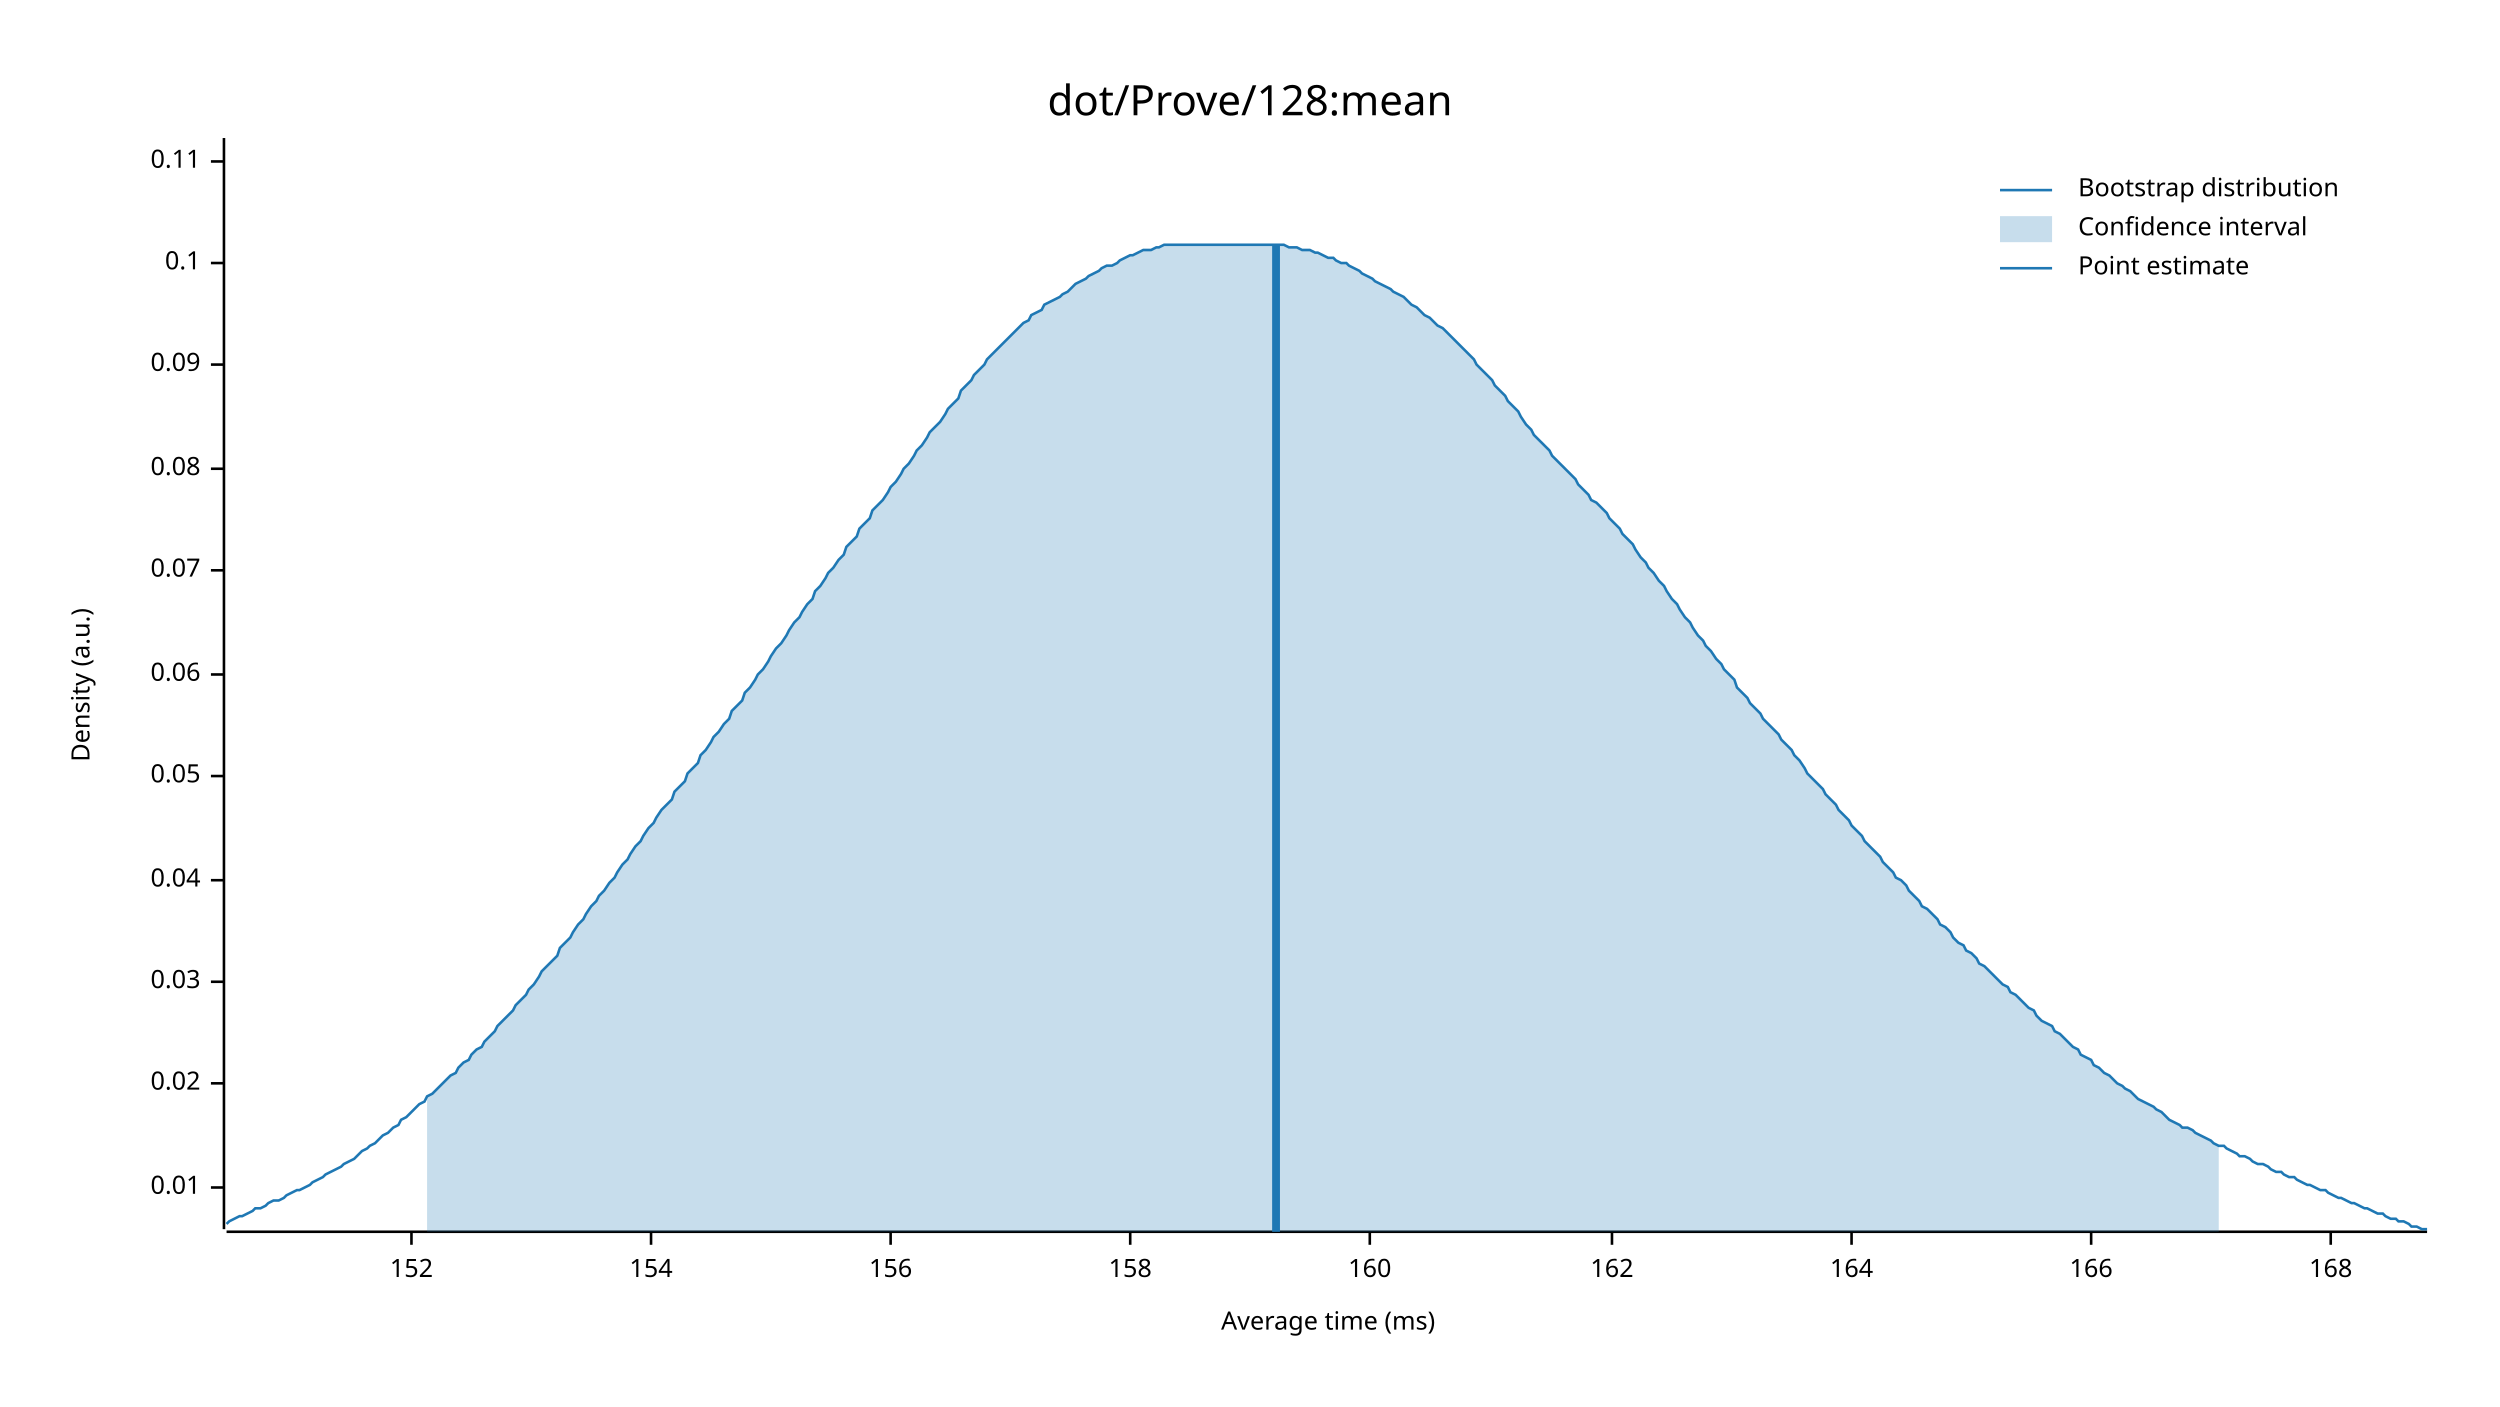
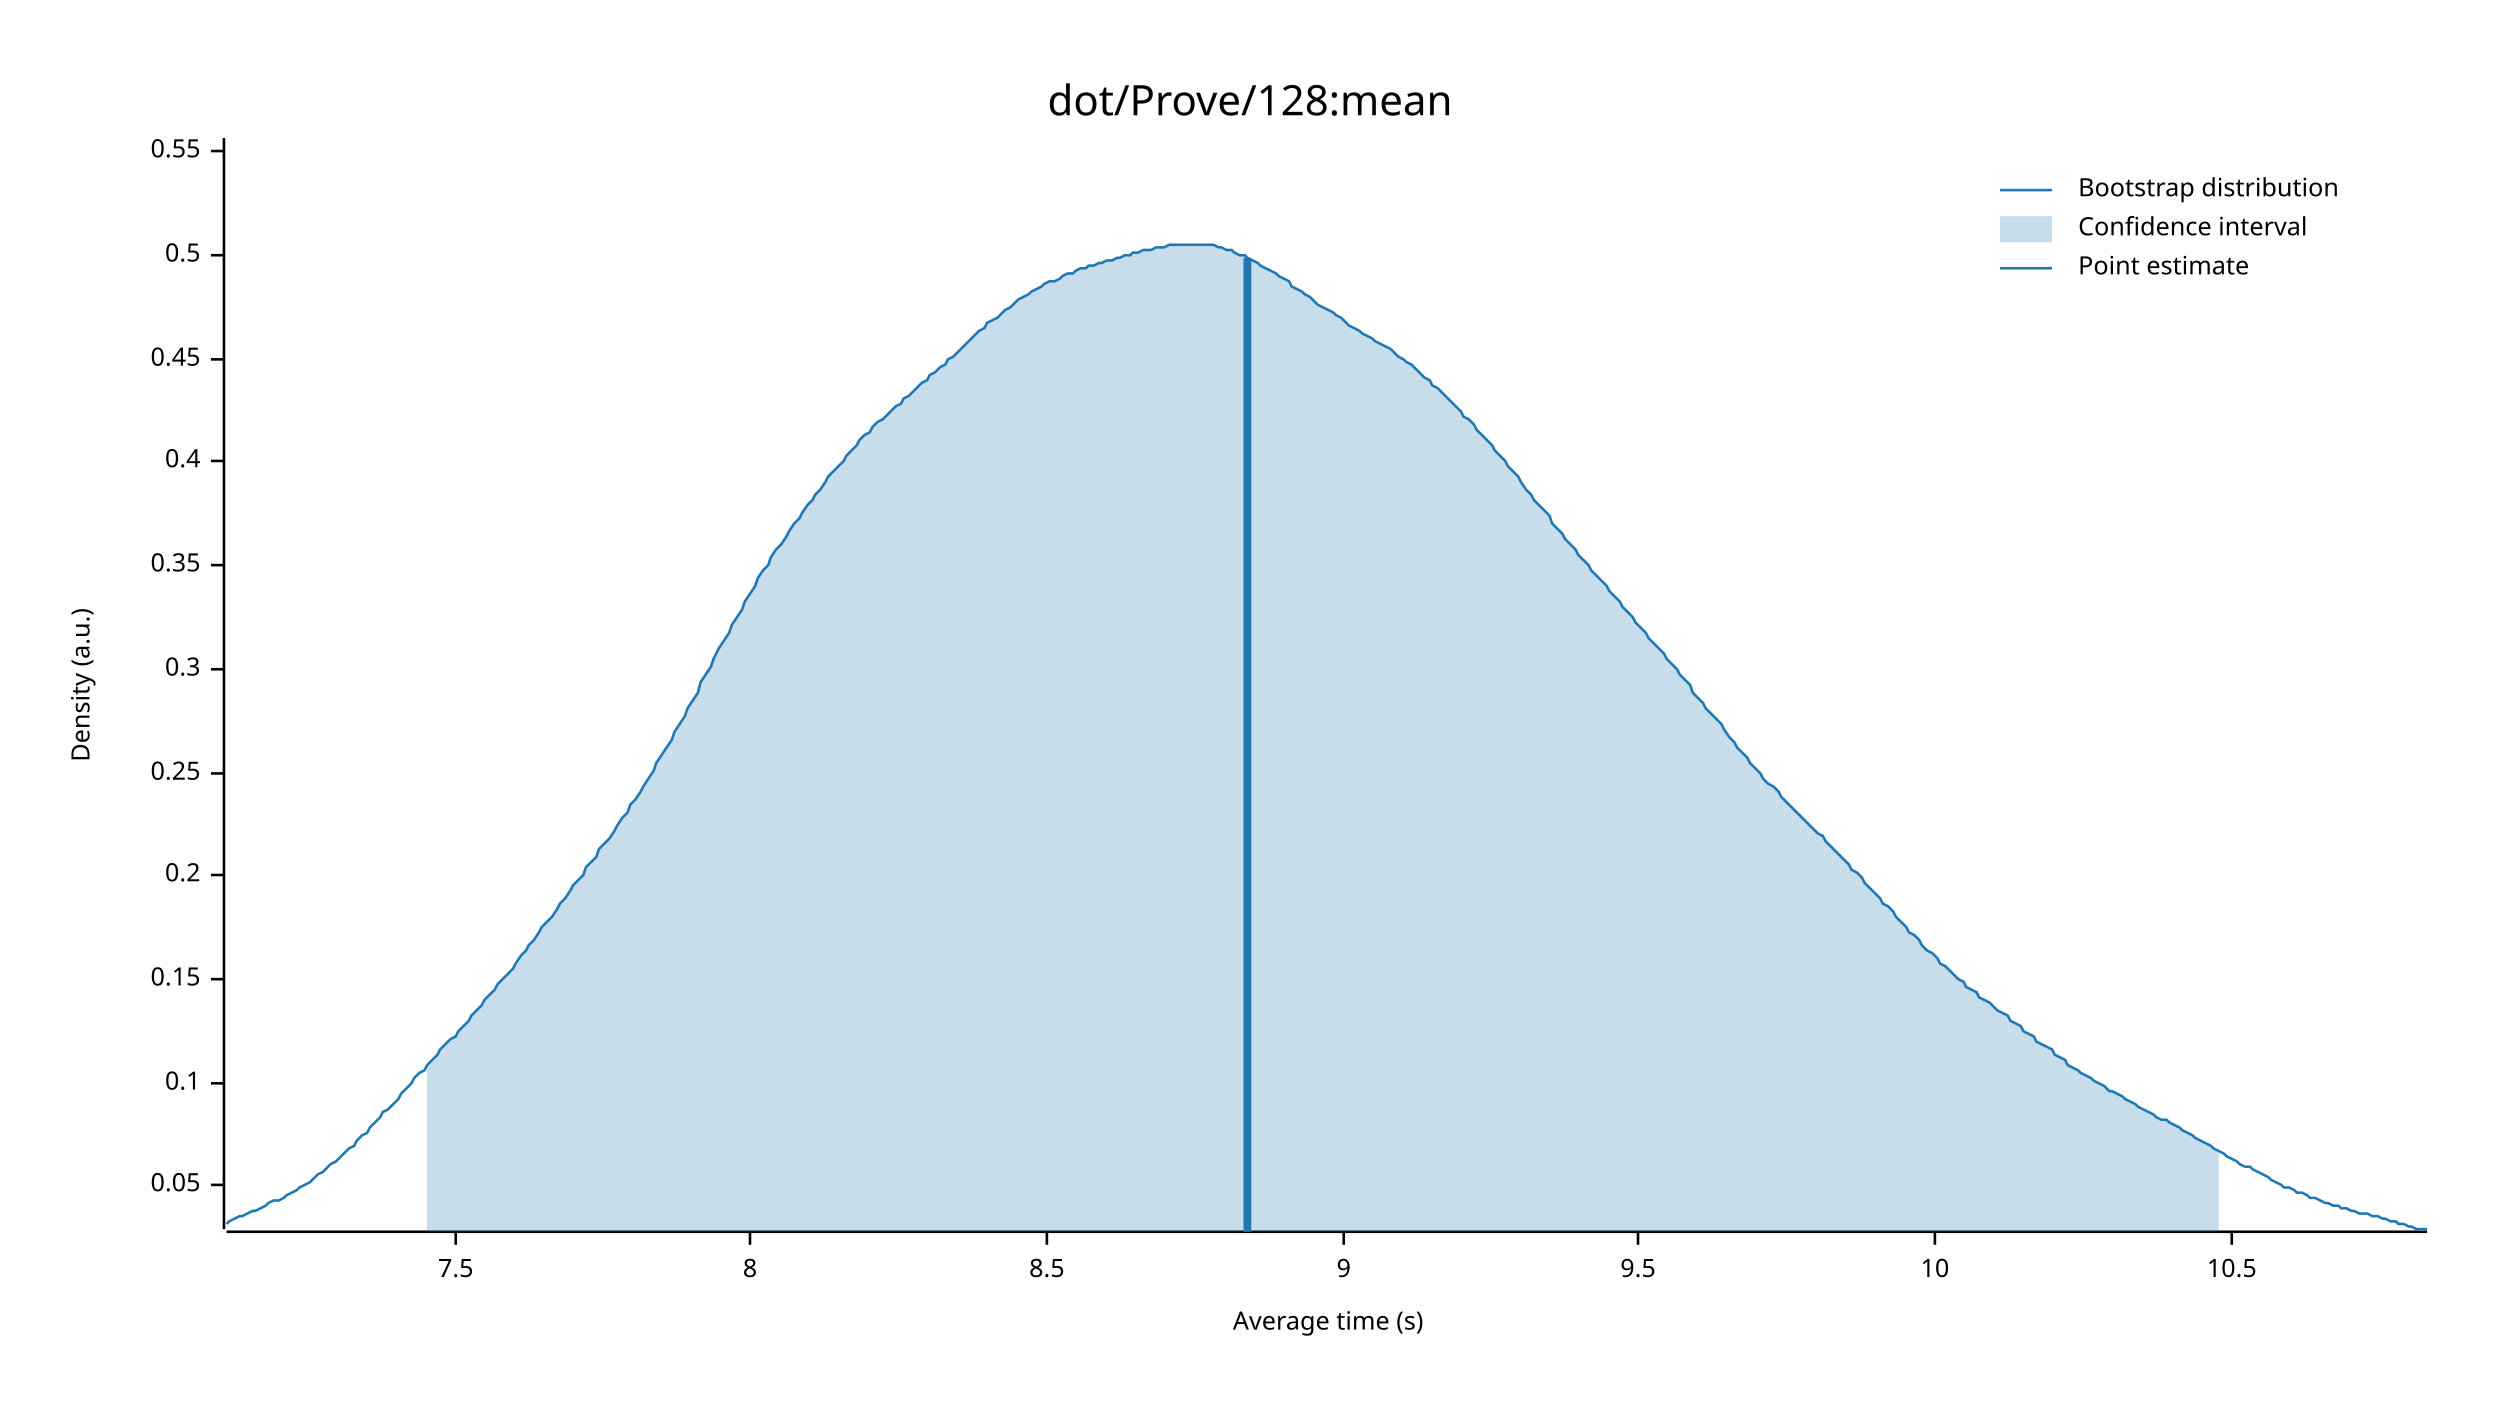
<svg xmlns="http://www.w3.org/2000/svg" width="960" height="540" viewBox="0 0 960 540">
  <text x="480" y="32" dy="0.76em" text-anchor="middle" font-family="sans-serif" font-size="16.129" opacity="1" fill="#000000">
dot/Prove/128:mean
</text>
  <text x="27" y="263" dy="0.76em" text-anchor="middle" font-family="sans-serif" font-size="9.677" opacity="1" fill="#000000" transform="rotate(270, 27, 263)">
Density (a.u.)
</text>
  <text x="510" y="513" dy="-0.5ex" text-anchor="middle" font-family="sans-serif" font-size="9.677" opacity="1" fill="#000000">
- Average time (ms)
+ Average time (s)
</text>
  <polyline fill="none" opacity="1" stroke="#000000" stroke-width="1" points="86,53 86,472 " />
-   <text x="77" y="456" dy="0.5ex" text-anchor="end" font-family="sans-serif" font-size="9.677" opacity="1" fill="#000000">
- 0.01
+   <text x="77" y="455" dy="0.5ex" text-anchor="end" font-family="sans-serif" font-size="9.677" opacity="1" fill="#000000">
+ 0.05
</text>
-   <polyline fill="none" opacity="1" stroke="#000000" stroke-width="1" points="81,456 86,456 " />
+   <polyline fill="none" opacity="1" stroke="#000000" stroke-width="1" points="81,455 86,455 " />
  <text x="77" y="416" dy="0.5ex" text-anchor="end" font-family="sans-serif" font-size="9.677" opacity="1" fill="#000000">
- 0.02
+ 0.1
</text>
  <polyline fill="none" opacity="1" stroke="#000000" stroke-width="1" points="81,416 86,416 " />
-   <text x="77" y="377" dy="0.5ex" text-anchor="end" font-family="sans-serif" font-size="9.677" opacity="1" fill="#000000">
- 0.03
+   <text x="77" y="376" dy="0.5ex" text-anchor="end" font-family="sans-serif" font-size="9.677" opacity="1" fill="#000000">
+ 0.15
</text>
-   <polyline fill="none" opacity="1" stroke="#000000" stroke-width="1" points="81,377 86,377 " />
-   <text x="77" y="338" dy="0.5ex" text-anchor="end" font-family="sans-serif" font-size="9.677" opacity="1" fill="#000000">
- 0.04
+   <polyline fill="none" opacity="1" stroke="#000000" stroke-width="1" points="81,376 86,376 " />
+   <text x="77" y="336" dy="0.5ex" text-anchor="end" font-family="sans-serif" font-size="9.677" opacity="1" fill="#000000">
+ 0.2
</text>
-   <polyline fill="none" opacity="1" stroke="#000000" stroke-width="1" points="81,338 86,338 " />
-   <text x="77" y="298" dy="0.5ex" text-anchor="end" font-family="sans-serif" font-size="9.677" opacity="1" fill="#000000">
- 0.05
+   <polyline fill="none" opacity="1" stroke="#000000" stroke-width="1" points="81,336 86,336 " />
+   <text x="77" y="297" dy="0.5ex" text-anchor="end" font-family="sans-serif" font-size="9.677" opacity="1" fill="#000000">
+ 0.25
</text>
-   <polyline fill="none" opacity="1" stroke="#000000" stroke-width="1" points="81,298 86,298 " />
-   <text x="77" y="259" dy="0.5ex" text-anchor="end" font-family="sans-serif" font-size="9.677" opacity="1" fill="#000000">
- 0.06
+   <polyline fill="none" opacity="1" stroke="#000000" stroke-width="1" points="81,297 86,297 " />
+   <text x="77" y="257" dy="0.5ex" text-anchor="end" font-family="sans-serif" font-size="9.677" opacity="1" fill="#000000">
+ 0.3
</text>
-   <polyline fill="none" opacity="1" stroke="#000000" stroke-width="1" points="81,259 86,259 " />
-   <text x="77" y="219" dy="0.5ex" text-anchor="end" font-family="sans-serif" font-size="9.677" opacity="1" fill="#000000">
- 0.07
+   <polyline fill="none" opacity="1" stroke="#000000" stroke-width="1" points="81,257 86,257 " />
+   <text x="77" y="217" dy="0.5ex" text-anchor="end" font-family="sans-serif" font-size="9.677" opacity="1" fill="#000000">
+ 0.35
</text>
-   <polyline fill="none" opacity="1" stroke="#000000" stroke-width="1" points="81,219 86,219 " />
-   <text x="77" y="180" dy="0.5ex" text-anchor="end" font-family="sans-serif" font-size="9.677" opacity="1" fill="#000000">
- 0.08
+   <polyline fill="none" opacity="1" stroke="#000000" stroke-width="1" points="81,217 86,217 " />
+   <text x="77" y="177" dy="0.5ex" text-anchor="end" font-family="sans-serif" font-size="9.677" opacity="1" fill="#000000">
+ 0.4
</text>
-   <polyline fill="none" opacity="1" stroke="#000000" stroke-width="1" points="81,180 86,180 " />
-   <text x="77" y="140" dy="0.5ex" text-anchor="end" font-family="sans-serif" font-size="9.677" opacity="1" fill="#000000">
- 0.09
+   <polyline fill="none" opacity="1" stroke="#000000" stroke-width="1" points="81,177 86,177 " />
+   <text x="77" y="138" dy="0.5ex" text-anchor="end" font-family="sans-serif" font-size="9.677" opacity="1" fill="#000000">
+ 0.45
</text>
-   <polyline fill="none" opacity="1" stroke="#000000" stroke-width="1" points="81,140 86,140 " />
-   <text x="77" y="101" dy="0.5ex" text-anchor="end" font-family="sans-serif" font-size="9.677" opacity="1" fill="#000000">
- 0.1
+   <polyline fill="none" opacity="1" stroke="#000000" stroke-width="1" points="81,138 86,138 " />
+   <text x="77" y="98" dy="0.5ex" text-anchor="end" font-family="sans-serif" font-size="9.677" opacity="1" fill="#000000">
+ 0.5
</text>
-   <polyline fill="none" opacity="1" stroke="#000000" stroke-width="1" points="81,101 86,101 " />
-   <text x="77" y="62" dy="0.5ex" text-anchor="end" font-family="sans-serif" font-size="9.677" opacity="1" fill="#000000">
- 0.11
+   <polyline fill="none" opacity="1" stroke="#000000" stroke-width="1" points="81,98 86,98 " />
+   <text x="77" y="58" dy="0.5ex" text-anchor="end" font-family="sans-serif" font-size="9.677" opacity="1" fill="#000000">
+ 0.55
</text>
-   <polyline fill="none" opacity="1" stroke="#000000" stroke-width="1" points="81,62 86,62 " />
+   <polyline fill="none" opacity="1" stroke="#000000" stroke-width="1" points="81,58 86,58 " />
  <polyline fill="none" opacity="1" stroke="#000000" stroke-width="1" points="87,473 932,473 " />
-   <text x="158" y="483" dy="0.76em" text-anchor="middle" font-family="sans-serif" font-size="9.677" opacity="1" fill="#000000">
- 152
+   <text x="175" y="483" dy="0.76em" text-anchor="middle" font-family="sans-serif" font-size="9.677" opacity="1" fill="#000000">
+ 7.5
</text>
-   <polyline fill="none" opacity="1" stroke="#000000" stroke-width="1" points="158,473 158,478 " />
-   <text x="250" y="483" dy="0.76em" text-anchor="middle" font-family="sans-serif" font-size="9.677" opacity="1" fill="#000000">
- 154
+   <polyline fill="none" opacity="1" stroke="#000000" stroke-width="1" points="175,473 175,478 " />
+   <text x="288" y="483" dy="0.76em" text-anchor="middle" font-family="sans-serif" font-size="9.677" opacity="1" fill="#000000">
+ 8
</text>
-   <polyline fill="none" opacity="1" stroke="#000000" stroke-width="1" points="250,473 250,478 " />
-   <text x="342" y="483" dy="0.76em" text-anchor="middle" font-family="sans-serif" font-size="9.677" opacity="1" fill="#000000">
- 156
+   <polyline fill="none" opacity="1" stroke="#000000" stroke-width="1" points="288,473 288,478 " />
+   <text x="402" y="483" dy="0.76em" text-anchor="middle" font-family="sans-serif" font-size="9.677" opacity="1" fill="#000000">
+ 8.5
</text>
-   <polyline fill="none" opacity="1" stroke="#000000" stroke-width="1" points="342,473 342,478 " />
-   <text x="434" y="483" dy="0.76em" text-anchor="middle" font-family="sans-serif" font-size="9.677" opacity="1" fill="#000000">
- 158
+   <polyline fill="none" opacity="1" stroke="#000000" stroke-width="1" points="402,473 402,478 " />
+   <text x="516" y="483" dy="0.76em" text-anchor="middle" font-family="sans-serif" font-size="9.677" opacity="1" fill="#000000">
+ 9
</text>
-   <polyline fill="none" opacity="1" stroke="#000000" stroke-width="1" points="434,473 434,478 " />
-   <text x="526" y="483" dy="0.76em" text-anchor="middle" font-family="sans-serif" font-size="9.677" opacity="1" fill="#000000">
- 160
+   <polyline fill="none" opacity="1" stroke="#000000" stroke-width="1" points="516,473 516,478 " />
+   <text x="629" y="483" dy="0.76em" text-anchor="middle" font-family="sans-serif" font-size="9.677" opacity="1" fill="#000000">
+ 9.5
</text>
-   <polyline fill="none" opacity="1" stroke="#000000" stroke-width="1" points="526,473 526,478 " />
-   <text x="619" y="483" dy="0.76em" text-anchor="middle" font-family="sans-serif" font-size="9.677" opacity="1" fill="#000000">
- 162
+   <polyline fill="none" opacity="1" stroke="#000000" stroke-width="1" points="629,473 629,478 " />
+   <text x="743" y="483" dy="0.76em" text-anchor="middle" font-family="sans-serif" font-size="9.677" opacity="1" fill="#000000">
+ 10
</text>
-   <polyline fill="none" opacity="1" stroke="#000000" stroke-width="1" points="619,473 619,478 " />
-   <text x="711" y="483" dy="0.76em" text-anchor="middle" font-family="sans-serif" font-size="9.677" opacity="1" fill="#000000">
- 164
+   <polyline fill="none" opacity="1" stroke="#000000" stroke-width="1" points="743,473 743,478 " />
+   <text x="857" y="483" dy="0.76em" text-anchor="middle" font-family="sans-serif" font-size="9.677" opacity="1" fill="#000000">
+ 10.5
</text>
-   <polyline fill="none" opacity="1" stroke="#000000" stroke-width="1" points="711,473 711,478 " />
-   <text x="803" y="483" dy="0.76em" text-anchor="middle" font-family="sans-serif" font-size="9.677" opacity="1" fill="#000000">
- 166
- </text>
-   <polyline fill="none" opacity="1" stroke="#000000" stroke-width="1" points="803,473 803,478 " />
-   <text x="895" y="483" dy="0.76em" text-anchor="middle" font-family="sans-serif" font-size="9.677" opacity="1" fill="#000000">
- 168
- </text>
-   <polyline fill="none" opacity="1" stroke="#000000" stroke-width="1" points="895,473 895,478 " />
-   <polyline fill="none" opacity="1" stroke="#1F78B4" stroke-width="1" points="87,470 88,469 90,468 92,467 93,467 95,466 97,465 98,464 100,464 102,463 103,462 105,461 107,461 109,460 110,459 112,458 114,457 115,457 117,456 119,455 120,454 122,453 124,452 125,451 127,450 129,449 131,448 132,447 134,446 136,445 137,444 139,442 141,441 142,440 144,439 146,437 147,436 149,435 151,433 153,432 154,430 156,429 158,427 159,426 161,424 163,423 164,421 166,420 168,418 169,417 171,415 173,413 175,412 176,410 178,408 180,407 181,405 183,403 185,402 186,400 188,398 190,396 191,394 193,392 195,390 197,388 198,386 200,384 202,382 203,380 205,378 207,375 208,373 210,371 212,369 214,367 215,364 217,362 219,360 220,358 222,355 224,353 225,351 227,348 229,346 230,344 232,342 234,339 236,337 237,335 239,332 241,330 242,328 244,325 246,323 247,321 249,318 251,316 252,314 254,311 256,309 258,307 259,304 261,302 263,300 264,297 266,295 268,293 269,290 271,288 273,285 274,283 276,281 278,278 280,276 281,273 283,271 285,269 286,266 288,264 290,261 291,259 293,257 295,254 296,252 298,249 300,247 302,244 303,242 305,239 307,237 308,235 310,232 312,230 313,227 315,225 317,222 318,220 320,218 322,215 324,213 325,210 327,208 329,206 330,203 332,201 334,199 335,196 337,194 339,192 341,189 342,187 344,185 346,182 347,180 349,178 351,175 352,173 354,171 356,168 357,166 359,164 361,162 363,159 364,157 366,155 368,153 369,150 371,148 373,146 374,144 376,142 378,140 379,138 381,136 383,134 385,132 386,131 388,129 390,127 391,126 393,124 395,123 396,121 398,120 400,119 401,117 403,116 405,115 407,114 408,113 410,112 412,110 413,109 415,108 417,107 418,106 420,105 422,104 423,103 425,102 427,102 429,101 430,100 432,99 434,98 435,98 437,97 439,96 440,96 442,96 444,95 445,95 447,94 449,94 451,94 452,94 454,94 456,94 457,94 459,94 461,94 462,94 464,94 466,94 468,94 469,94 471,94 473,94 474,94 476,94 478,94 479,94 481,94 483,94 484,94 486,94 488,94 490,94 491,94 493,94 495,95 496,95 498,95 500,96 501,96 503,96 505,97 506,97 508,98 510,99 512,99 513,100 515,101 517,101 518,102 520,103 522,104 523,105 525,106 527,107 528,108 530,109 532,110 534,111 535,112 537,113 539,114 540,115 542,117 544,118 545,119 547,121 549,122 550,123 552,125 554,126 556,128 557,129 559,131 561,133 562,134 564,136 566,138 567,140 569,142 571,144 573,146 574,148 576,150 578,152 579,154 581,156 583,158 584,160 586,163 588,165 589,167 591,169 593,171 595,173 596,175 598,177 600,179 601,180 603,182 605,184 606,186 608,188 610,190 611,192 613,193 615,195 617,197 618,199 620,201 622,203 623,205 625,207 627,209 628,211 630,214 632,216 633,218 635,220 637,223 639,225 640,227 642,230 644,232 645,234 647,237 649,239 650,241 652,244 654,246 655,248 657,250 659,253 661,255 662,257 664,259 666,261 667,264 669,266 671,268 672,270 674,272 676,274 677,276 679,278 681,280 683,282 684,284 686,286 688,288 689,290 691,292 693,295 694,297 696,299 698,301 700,303 701,305 703,307 705,309 706,311 708,313 710,315 711,317 713,319 715,321 716,323 718,325 720,327 722,329 723,331 725,333 727,335 728,337 730,338 732,340 733,342 735,344 737,346 738,348 740,349 742,351 744,353 745,355 747,356 749,358 750,360 752,362 754,363 755,365 757,366 759,368 760,370 762,371 764,373 766,375 767,376 769,378 771,379 772,381 774,382 776,384 777,385 779,387 781,388 782,390 784,392 786,393 788,394 789,396 791,397 793,399 794,400 796,402 798,403 799,405 801,406 803,407 804,409 806,410 808,412 810,413 811,414 813,416 815,417 816,418 818,419 820,421 821,422 823,423 825,424 827,425 828,426 830,427 832,429 833,430 835,431 837,432 838,433 840,433 842,434 843,435 845,436 847,437 849,438 850,439 852,440 854,440 855,441 857,442 859,443 860,444 862,444 864,445 865,446 867,447 869,447 871,448 872,449 874,450 876,450 877,451 879,452 881,452 882,453 884,454 886,455 887,455 889,456 891,457 893,457 894,458 896,459 898,460 899,460 901,461 903,462 904,462 906,463 908,464 909,464 911,465 913,466 915,466 916,467 918,468 920,468 921,469 923,469 925,470 926,471 928,471 930,472 932,472 " />
-   <polygon opacity="0.25" fill="#1F78B4" points="164,421 166,420 168,418 169,417 171,415 173,413 175,412 176,410 178,408 180,407 181,405 183,403 185,402 186,400 188,398 190,396 191,394 193,392 195,390 197,388 198,386 200,384 202,382 203,380 205,378 207,375 208,373 210,371 212,369 214,367 215,364 217,362 219,360 220,358 222,355 224,353 225,351 227,348 229,346 230,344 232,342 234,339 236,337 237,335 239,332 241,330 242,328 244,325 246,323 247,321 249,318 251,316 252,314 254,311 256,309 258,307 259,304 261,302 263,300 264,297 266,295 268,293 269,290 271,288 273,285 274,283 276,281 278,278 280,276 281,273 283,271 285,269 286,266 288,264 290,261 291,259 293,257 295,254 296,252 298,249 300,247 302,244 303,242 305,239 307,237 308,235 310,232 312,230 313,227 315,225 317,222 318,220 320,218 322,215 324,213 325,210 327,208 329,206 330,203 332,201 334,199 335,196 337,194 339,192 341,189 342,187 344,185 346,182 347,180 349,178 351,175 352,173 354,171 356,168 357,166 359,164 361,162 363,159 364,157 366,155 368,153 369,150 371,148 373,146 374,144 376,142 378,140 379,138 381,136 383,134 385,132 386,131 388,129 390,127 391,126 393,124 395,123 396,121 398,120 400,119 401,117 403,116 405,115 407,114 408,113 410,112 412,110 413,109 415,108 417,107 418,106 420,105 422,104 423,103 425,102 427,102 429,101 430,100 432,99 434,98 435,98 437,97 439,96 440,96 442,96 444,95 445,95 447,94 449,94 451,94 452,94 454,94 456,94 457,94 459,94 461,94 462,94 464,94 466,94 468,94 469,94 471,94 473,94 474,94 476,94 478,94 479,94 481,94 483,94 484,94 486,94 488,94 490,94 491,94 493,94 495,95 496,95 498,95 500,96 501,96 503,96 505,97 506,97 508,98 510,99 512,99 513,100 515,101 517,101 518,102 520,103 522,104 523,105 525,106 527,107 528,108 530,109 532,110 534,111 535,112 537,113 539,114 540,115 542,117 544,118 545,119 547,121 549,122 550,123 552,125 554,126 556,128 557,129 559,131 561,133 562,134 564,136 566,138 567,140 569,142 571,144 573,146 574,148 576,150 578,152 579,154 581,156 583,158 584,160 586,163 588,165 589,167 591,169 593,171 595,173 596,175 598,177 600,179 601,180 603,182 605,184 606,186 608,188 610,190 611,192 613,193 615,195 617,197 618,199 620,201 622,203 623,205 625,207 627,209 628,211 630,214 632,216 633,218 635,220 637,223 639,225 640,227 642,230 644,232 645,234 647,237 649,239 650,241 652,244 654,246 655,248 657,250 659,253 661,255 662,257 664,259 666,261 667,264 669,266 671,268 672,270 674,272 676,274 677,276 679,278 681,280 683,282 684,284 686,286 688,288 689,290 691,292 693,295 694,297 696,299 698,301 700,303 701,305 703,307 705,309 706,311 708,313 710,315 711,317 713,319 715,321 716,323 718,325 720,327 722,329 723,331 725,333 727,335 728,337 730,338 732,340 733,342 735,344 737,346 738,348 740,349 742,351 744,353 745,355 747,356 749,358 750,360 752,362 754,363 755,365 757,366 759,368 760,370 762,371 764,373 766,375 767,376 769,378 771,379 772,381 774,382 776,384 777,385 779,387 781,388 782,390 784,392 786,393 788,394 789,396 791,397 793,399 794,400 796,402 798,403 799,405 801,406 803,407 804,409 806,410 808,412 810,413 811,414 813,416 815,417 816,418 818,419 820,421 821,422 823,423 825,424 827,425 828,426 830,427 832,429 833,430 835,431 837,432 838,433 840,433 842,434 843,435 845,436 847,437 849,438 850,439 852,440 852,473 164,473 " />
-   <polyline fill="none" opacity="1" stroke="#1F78B4" stroke-width="3" points="490,473 490,94 " />
+   <polyline fill="none" opacity="1" stroke="#000000" stroke-width="1" points="857,473 857,478 " />
+   <polyline fill="none" opacity="1" stroke="#1F78B4" stroke-width="1" points="87,470 88,469 90,468 92,467 93,467 95,466 97,465 98,465 100,464 102,463 103,462 105,461 107,461 109,460 110,459 112,458 114,457 115,456 117,455 119,454 120,453 122,451 124,450 125,449 127,447 129,446 131,444 132,443 134,441 136,440 137,438 139,436 141,435 142,433 144,431 146,429 147,427 149,426 151,424 153,422 154,420 156,418 158,416 159,414 161,412 163,411 164,409 166,407 168,405 169,403 171,401 173,399 175,398 176,396 178,394 180,392 181,390 183,388 185,386 186,384 188,382 190,380 191,378 193,376 195,374 197,372 198,370 200,367 202,365 203,363 205,361 207,358 208,356 210,354 212,352 214,349 215,347 217,345 219,342 220,340 222,338 224,336 225,333 227,331 229,329 230,326 232,324 234,322 236,319 237,317 239,314 241,312 242,309 244,307 246,304 247,302 249,299 251,296 252,293 254,290 256,287 258,284 259,281 261,278 263,275 264,272 266,269 268,266 269,262 271,259 273,256 274,253 276,249 278,246 280,243 281,240 283,237 285,234 286,231 288,228 290,225 291,222 293,219 295,217 296,214 298,211 300,209 302,206 303,204 305,201 307,199 308,197 310,194 312,192 313,190 315,188 317,185 318,183 320,181 322,179 324,177 325,175 327,173 329,171 330,169 332,167 334,166 335,164 337,162 339,161 341,159 342,158 344,156 346,155 347,153 349,152 351,150 352,149 354,147 356,146 357,144 359,143 361,141 363,140 364,138 366,137 368,135 369,134 371,132 373,130 374,129 376,127 378,126 379,124 381,123 383,122 385,120 386,119 388,118 390,116 391,115 393,114 395,113 396,112 398,111 400,110 401,109 403,108 405,108 407,107 408,106 410,105 412,105 413,104 415,103 417,103 418,102 420,102 422,101 423,101 425,100 427,100 429,99 430,99 432,98 434,98 435,97 437,97 439,96 440,96 442,96 444,95 445,95 447,95 449,94 451,94 452,94 454,94 456,94 457,94 459,94 461,94 462,94 464,94 466,94 468,95 469,95 471,96 473,96 474,97 476,98 478,98 479,99 481,100 483,101 484,102 486,103 488,104 490,105 491,106 493,107 495,108 496,110 498,111 500,112 501,113 503,114 505,116 506,117 508,118 510,119 512,120 513,121 515,122 517,124 518,125 520,126 522,127 523,128 525,129 527,130 528,131 530,132 532,133 534,134 535,135 537,137 539,138 540,139 542,140 544,142 545,143 547,145 549,146 550,148 552,149 554,151 556,153 557,154 559,156 561,158 562,160 564,161 566,163 567,165 569,167 571,169 573,171 574,173 576,175 578,177 579,179 581,181 583,183 584,185 586,188 588,190 589,192 591,194 593,196 595,198 596,201 598,203 600,205 601,207 603,209 605,211 606,213 608,215 610,217 611,219 613,221 615,223 617,225 618,227 620,229 622,231 623,233 625,235 627,237 628,239 630,241 632,243 633,245 635,247 637,249 639,251 640,253 642,255 644,257 645,259 647,261 649,263 650,266 652,268 654,270 655,272 657,274 659,276 661,278 662,280 664,283 666,285 667,287 669,289 671,291 672,293 674,295 676,297 677,299 679,301 681,302 683,304 684,306 686,308 688,310 689,311 691,313 693,315 694,316 696,318 698,320 700,321 701,323 703,325 705,327 706,328 708,330 710,332 711,334 713,335 715,337 716,339 718,341 720,343 722,345 723,347 725,348 727,350 728,352 730,354 732,356 733,358 735,359 737,361 738,363 740,365 742,366 744,368 745,370 747,371 749,373 750,374 752,376 754,377 755,379 757,380 759,381 760,383 762,384 764,385 766,387 767,388 769,389 771,390 772,392 774,393 776,394 777,396 779,397 781,398 782,400 784,401 786,402 788,403 789,405 791,406 793,407 794,409 796,410 798,411 799,412 801,413 803,414 804,415 806,416 808,417 810,419 811,419 813,420 815,421 816,422 818,423 820,424 821,425 823,426 825,427 827,428 828,429 830,430 832,430 833,431 835,432 837,433 838,434 840,435 842,436 843,437 845,438 847,439 849,440 850,441 852,442 854,443 855,444 857,445 859,446 860,447 862,448 864,448 865,449 867,450 869,451 871,452 872,453 874,454 876,455 877,456 879,456 881,457 882,458 884,458 886,459 887,460 889,460 891,461 893,462 894,462 896,463 898,463 899,464 901,464 903,465 904,465 906,466 908,466 909,466 911,467 913,467 915,468 916,468 918,469 920,469 921,470 923,470 925,471 926,471 928,472 930,472 932,472 " />
+   <polygon opacity="0.25" fill="#1F78B4" points="164,409 166,407 168,405 169,403 171,401 173,399 175,398 176,396 178,394 180,392 181,390 183,388 185,386 186,384 188,382 190,380 191,378 193,376 195,374 197,372 198,370 200,367 202,365 203,363 205,361 207,358 208,356 210,354 212,352 214,349 215,347 217,345 219,342 220,340 222,338 224,336 225,333 227,331 229,329 230,326 232,324 234,322 236,319 237,317 239,314 241,312 242,309 244,307 246,304 247,302 249,299 251,296 252,293 254,290 256,287 258,284 259,281 261,278 263,275 264,272 266,269 268,266 269,262 271,259 273,256 274,253 276,249 278,246 280,243 281,240 283,237 285,234 286,231 288,228 290,225 291,222 293,219 295,217 296,214 298,211 300,209 302,206 303,204 305,201 307,199 308,197 310,194 312,192 313,190 315,188 317,185 318,183 320,181 322,179 324,177 325,175 327,173 329,171 330,169 332,167 334,166 335,164 337,162 339,161 341,159 342,158 344,156 346,155 347,153 349,152 351,150 352,149 354,147 356,146 357,144 359,143 361,141 363,140 364,138 366,137 368,135 369,134 371,132 373,130 374,129 376,127 378,126 379,124 381,123 383,122 385,120 386,119 388,118 390,116 391,115 393,114 395,113 396,112 398,111 400,110 401,109 403,108 405,108 407,107 408,106 410,105 412,105 413,104 415,103 417,103 418,102 420,102 422,101 423,101 425,100 427,100 429,99 430,99 432,98 434,98 435,97 437,97 439,96 440,96 442,96 444,95 445,95 447,95 449,94 451,94 452,94 454,94 456,94 457,94 459,94 461,94 462,94 464,94 466,94 468,95 469,95 471,96 473,96 474,97 476,98 478,98 479,99 481,100 483,101 484,102 486,103 488,104 490,105 491,106 493,107 495,108 496,110 498,111 500,112 501,113 503,114 505,116 506,117 508,118 510,119 512,120 513,121 515,122 517,124 518,125 520,126 522,127 523,128 525,129 527,130 528,131 530,132 532,133 534,134 535,135 537,137 539,138 540,139 542,140 544,142 545,143 547,145 549,146 550,148 552,149 554,151 556,153 557,154 559,156 561,158 562,160 564,161 566,163 567,165 569,167 571,169 573,171 574,173 576,175 578,177 579,179 581,181 583,183 584,185 586,188 588,190 589,192 591,194 593,196 595,198 596,201 598,203 600,205 601,207 603,209 605,211 606,213 608,215 610,217 611,219 613,221 615,223 617,225 618,227 620,229 622,231 623,233 625,235 627,237 628,239 630,241 632,243 633,245 635,247 637,249 639,251 640,253 642,255 644,257 645,259 647,261 649,263 650,266 652,268 654,270 655,272 657,274 659,276 661,278 662,280 664,283 666,285 667,287 669,289 671,291 672,293 674,295 676,297 677,299 679,301 681,302 683,304 684,306 686,308 688,310 689,311 691,313 693,315 694,316 696,318 698,320 700,321 701,323 703,325 705,327 706,328 708,330 710,332 711,334 713,335 715,337 716,339 718,341 720,343 722,345 723,347 725,348 727,350 728,352 730,354 732,356 733,358 735,359 737,361 738,363 740,365 742,366 744,368 745,370 747,371 749,373 750,374 752,376 754,377 755,379 757,380 759,381 760,383 762,384 764,385 766,387 767,388 769,389 771,390 772,392 774,393 776,394 777,396 779,397 781,398 782,400 784,401 786,402 788,403 789,405 791,406 793,407 794,409 796,410 798,411 799,412 801,413 803,414 804,415 806,416 808,417 810,419 811,419 813,420 815,421 816,422 818,423 820,424 821,425 823,426 825,427 827,428 828,429 830,430 832,430 833,431 835,432 837,433 838,434 840,435 842,436 843,437 845,438 847,439 849,440 850,441 852,442 852,473 164,473 " />
+   <polyline fill="none" opacity="1" stroke="#1F78B4" stroke-width="3" points="479,473 479,99 " />
  <text x="798" y="68" dy="0.76em" text-anchor="start" font-family="sans-serif" font-size="9.677" opacity="1" fill="#000000">
Bootstrap distribution
</text>
  <text x="798" y="83" dy="0.76em" text-anchor="start" font-family="sans-serif" font-size="9.677" opacity="1" fill="#000000">
Confidence interval
</text>
  <text x="798" y="98" dy="0.76em" text-anchor="start" font-family="sans-serif" font-size="9.677" opacity="1" fill="#000000">
Point estimate
</text>
  <polyline fill="none" opacity="1" stroke="#1F78B4" stroke-width="1" points="768,73 788,73 " />
  <rect x="768" y="83" width="20" height="10" opacity="0.25" fill="#1F78B4" stroke="none" />
  <polyline fill="none" opacity="1" stroke="#1F78B4" stroke-width="1" points="768,103 788,103 " />
</svg>
